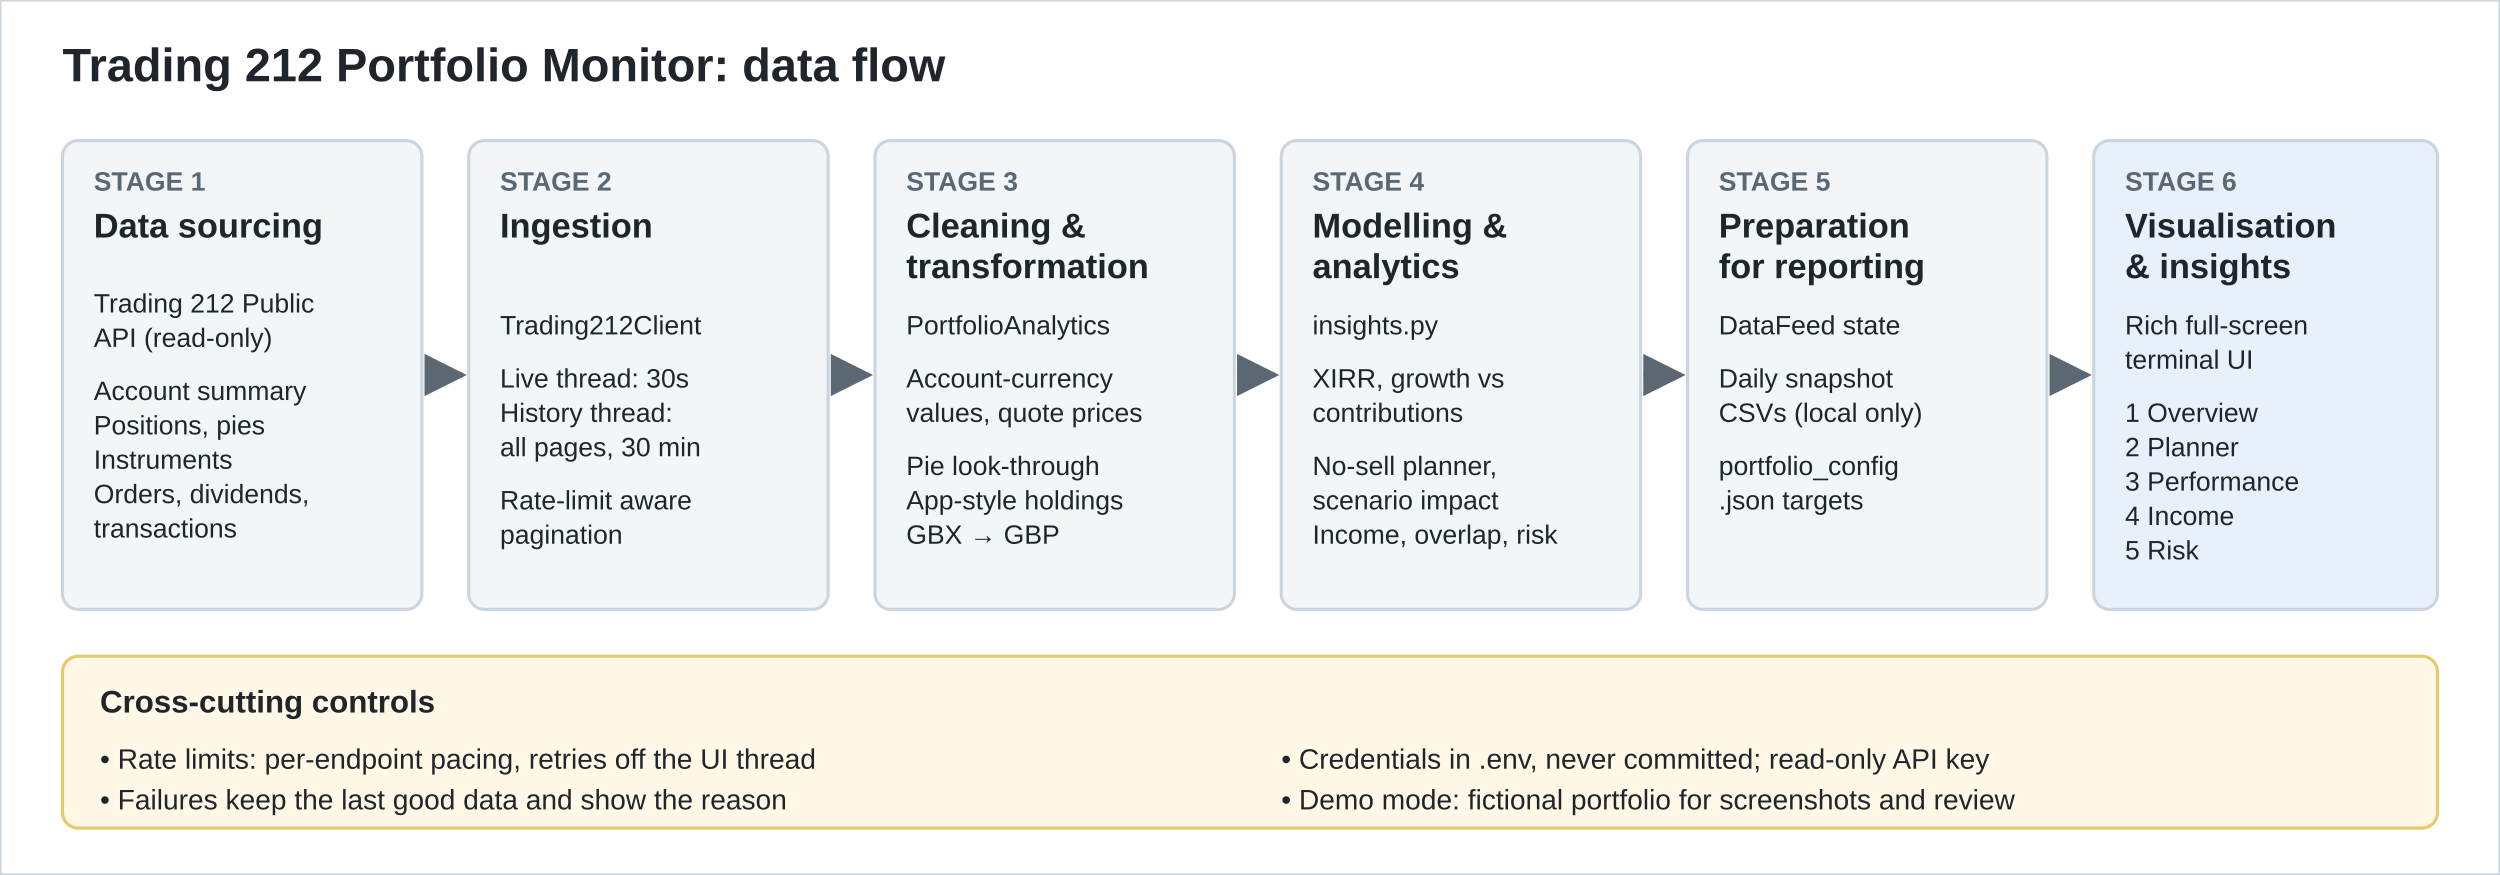
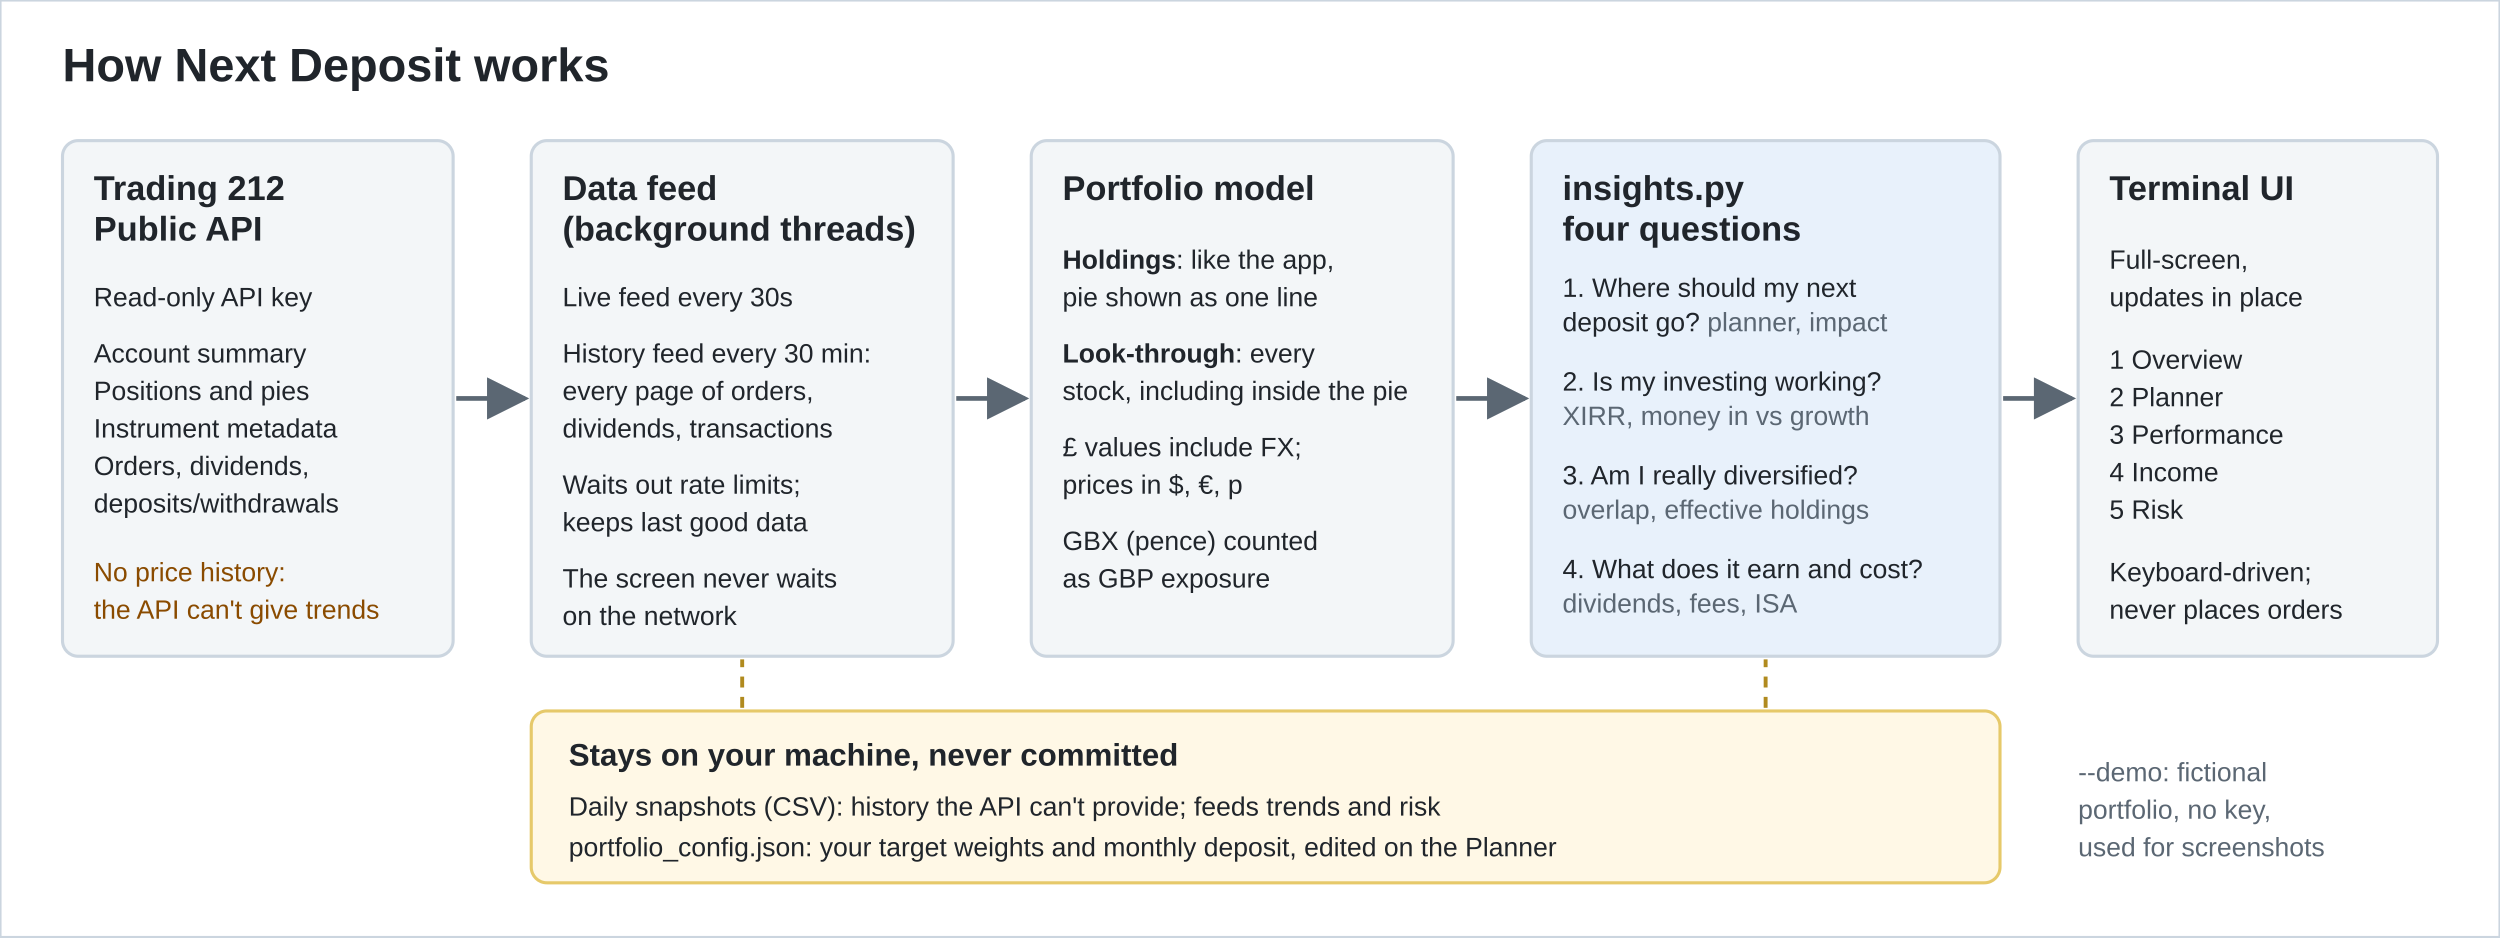
- <svg xmlns="http://www.w3.org/2000/svg" width="1600" height="560" viewBox="0 0 1600 560" role="img" aria-labelledby="title desc">
+ <svg xmlns="http://www.w3.org/2000/svg" width="1600" height="600" viewBox="0 0 1600 600" role="img" aria-labelledby="title desc">
  <defs>
    <marker id="arrow" viewBox="0 0 10 10" refX="9" refY="5" markerWidth="9" markerHeight="9" orient="auto-start-reverse">
      <path d="M0 0L10 5L0 10Z" fill="#5b6773" />
    </marker>
  </defs>
-   <rect width="1600" height="560" fill="#ffffff" />
-   <path d="M0 0H1600V560H0Z" fill="none" stroke="#cbd5df" stroke-width="2" />
+   <rect width="1600" height="600" fill="#ffffff" />
+   <path d="M0 0H1600V600H0Z" fill="none" stroke="#cbd5df" stroke-width="2" />
  <g font-family="Arial,Helvetica,sans-serif" fill="#20252b">
-     <text x="40" y="52" font-size="30" font-weight="700">Trading 212 Portfolio Monitor: data flow</text>
+     <text x="40" y="52" font-size="30" font-weight="700">How Next Deposit works</text>
    <g stroke="#cbd5df" stroke-width="2">
-       <rect x="40" y="90" width="230" height="300" rx="10" fill="#f3f6f8" />
-       <rect x="300" y="90" width="230" height="300" rx="10" fill="#f3f6f8" />
-       <rect x="560" y="90" width="230" height="300" rx="10" fill="#f3f6f8" />
-       <rect x="820" y="90" width="230" height="300" rx="10" fill="#f3f6f8" />
-       <rect x="1080" y="90" width="230" height="300" rx="10" fill="#f3f6f8" />
-       <rect x="1340" y="90" width="220" height="300" rx="10" fill="#e8f1fb" />
+       <rect x="40" y="90" width="250" height="330" rx="10" fill="#f3f6f8" />
+       <rect x="340" y="90" width="270" height="330" rx="10" fill="#f3f6f8" />
+       <rect x="660" y="90" width="270" height="330" rx="10" fill="#f3f6f8" />
+       <rect x="980" y="90" width="300" height="330" rx="10" fill="#e8f1fb" />
+       <rect x="1330" y="90" width="230" height="330" rx="10" fill="#f3f6f8" />
    </g>
    <g stroke="#5b6773" stroke-width="3" marker-end="url(#arrow)">
-       <path d="M272 240H296" />
-       <path d="M532 240H556" />
-       <path d="M792 240H816" />
-       <path d="M1052 240H1076" />
-       <path d="M1312 240H1336" />
-     </g>
-     <g font-size="17" fill="#5b6773" font-weight="700">
-       <text x="60" y="122">STAGE 1</text>
-       <text x="320" y="122">STAGE 2</text>
-       <text x="580" y="122">STAGE 3</text>
-       <text x="840" y="122">STAGE 4</text>
-       <text x="1100" y="122">STAGE 5</text>
-       <text x="1360" y="122">STAGE 6</text>
+       <path d="M292 255H336" />
+       <path d="M612 255H656" />
+       <path d="M932 255H976" />
+       <path d="M1282 255H1326" />
    </g>
    <g font-size="22" font-weight="700">
-       <text x="60" y="152">Data sourcing</text>
-       <text x="320" y="152">Ingestion</text>
-       <text x="580" y="152">Cleaning &amp;</text>
-       <text x="580" y="178">transformation</text>
-       <text x="840" y="152">Modelling &amp;</text>
-       <text x="840" y="178">analytics</text>
-       <text x="1100" y="152">Preparation</text>
-       <text x="1100" y="178">for reporting</text>
-       <text x="1360" y="152">Visualisation</text>
-       <text x="1360" y="178">&amp; insights</text>
+       <text x="60" y="128">Trading 212</text>
+       <text x="60" y="154">Public API</text>
+       <text x="360" y="128">Data feed</text>
+       <text x="360" y="154">(background threads)</text>
+       <text x="680" y="128">Portfolio model</text>
+       <text x="1000" y="128">insights.py</text>
+       <text x="1000" y="154">four questions</text>
+       <text x="1350" y="128">Terminal UI</text>
    </g>
    <g font-size="17">
-       <text x="60" y="200">Trading 212 Public</text>
-       <text x="60" y="222">API (read-only)</text>
-       <text x="60" y="256">Account summary</text>
-       <text x="60" y="278">Positions, pies</text>
-       <text x="60" y="300">Instruments</text>
-       <text x="60" y="322">Orders, dividends,</text>
-       <text x="60" y="344">transactions</text>
-       <text x="320" y="214">Trading212Client</text>
-       <text x="320" y="248">Live thread: 30s</text>
-       <text x="320" y="270">History thread:</text>
-       <text x="320" y="292">all pages, 30 min</text>
-       <text x="320" y="326">Rate-limit aware</text>
-       <text x="320" y="348">pagination</text>
-       <text x="580" y="214">PortfolioAnalytics</text>
-       <text x="580" y="248">Account-currency</text>
-       <text x="580" y="270">values, quote prices</text>
-       <text x="580" y="304">Pie look-through</text>
-       <text x="580" y="326">App-style holdings</text>
-       <text x="580" y="348">GBX → GBP</text>
-       <text x="840" y="214">insights.py</text>
-       <text x="840" y="248">XIRR, growth vs</text>
-       <text x="840" y="270">contributions</text>
-       <text x="840" y="304">No-sell planner,</text>
-       <text x="840" y="326">scenario impact</text>
-       <text x="840" y="348">Income, overlap, risk</text>
-       <text x="1100" y="214">DataFeed state</text>
-       <text x="1100" y="248">Daily snapshot</text>
-       <text x="1100" y="270">CSVs (local only)</text>
-       <text x="1100" y="304">portfolio_config</text>
-       <text x="1100" y="326">.json targets</text>
-       <text x="1360" y="214">Rich full-screen</text>
-       <text x="1360" y="236">terminal UI</text>
-       <text x="1360" y="270">1 Overview</text>
-       <text x="1360" y="292">2 Planner</text>
-       <text x="1360" y="314">3 Performance</text>
-       <text x="1360" y="336">4 Income</text>
-       <text x="1360" y="358">5 Risk</text>
+       <text x="60" y="196">Read-only API key</text>
+       <text x="60" y="232">Account summary</text>
+       <text x="60" y="256">Positions and pies</text>
+       <text x="60" y="280">Instrument metadata</text>
+       <text x="60" y="304">Orders, dividends,</text>
+       <text x="60" y="328">deposits/withdrawals</text>
+       <text x="60" y="372" fill="#8a4b00">No price history:</text>
+       <text x="60" y="396" fill="#8a4b00">the API can't give trends</text>
+       <text x="360" y="196">Live feed every 30s</text>
+       <text x="360" y="232">History feed every 30 min:</text>
+       <text x="360" y="256">every page of orders,</text>
+       <text x="360" y="280">dividends, transactions</text>
+       <text x="360" y="316">Waits out rate limits;</text>
+       <text x="360" y="340">keeps last good data</text>
+       <text x="360" y="376">The screen never waits</text>
+       <text x="360" y="400">on the network</text>
+       <text x="680" y="172">
+         <tspan font-weight="700">Holdings</tspan>: like the app,</text>
+       <text x="680" y="196">pie shown as one line</text>
+       <text x="680" y="232">
+         <tspan font-weight="700">Look-through</tspan>: every</text>
+       <text x="680" y="256">stock, including inside the pie</text>
+       <text x="680" y="292">£ values include FX;</text>
+       <text x="680" y="316">prices in $, €, p</text>
+       <text x="680" y="352">GBX (pence) counted</text>
+       <text x="680" y="376">as GBP exposure</text>
+       <text x="1000" y="190">1. Where should my next</text>
+       <text x="1000" y="212">    deposit go?  <tspan fill="#5b6773">planner, impact</tspan>
+       </text>
+       <text x="1000" y="250">2. Is my investing working?</text>
+       <text x="1000" y="272">
+         <tspan fill="#5b6773">XIRR, money in vs growth</tspan>
+       </text>
+       <text x="1000" y="310">3. Am I really diversified?</text>
+       <text x="1000" y="332">
+         <tspan fill="#5b6773">overlap, effective holdings</tspan>
+       </text>
+       <text x="1000" y="370">4. What does it earn and cost?</text>
+       <text x="1000" y="392">
+         <tspan fill="#5b6773">dividends, fees, ISA</tspan>
+       </text>
+       <text x="1350" y="172">Full-screen,</text>
+       <text x="1350" y="196">updates in place</text>
+       <text x="1350" y="236">1 Overview</text>
+       <text x="1350" y="260">2 Planner</text>
+       <text x="1350" y="284">3 Performance</text>
+       <text x="1350" y="308">4 Income</text>
+       <text x="1350" y="332">5 Risk</text>
+       <text x="1350" y="372">Keyboard-driven;</text>
+       <text x="1350" y="396">never places orders</text>
    </g>
-     <rect x="40" y="420" width="1520" height="110" rx="10" fill="#fff8e6" stroke="#e6c96a" stroke-width="2" />
-     <text x="64" y="456" font-size="20" font-weight="700">Cross-cutting controls</text>
-     <g font-size="18">
-       <text x="64" y="492">• Rate limits: per-endpoint pacing, retries off the UI thread</text>
-       <text x="64" y="518">• Failures keep the last good data and show the reason</text>
-       <text x="820" y="492">• Credentials in .env, never committed; read-only API key</text>
-       <text x="820" y="518">• Demo mode: fictional portfolio for screenshots and review</text>
+     <rect x="340" y="455" width="940" height="110" rx="10" fill="#fff8e6" stroke="#e6c96a" stroke-width="2" />
+     <g stroke="#b08a1e" stroke-width="2.5" stroke-dasharray="7 6" fill="none">
+       <path d="M475 453V422" />
+       <path d="M1130 453V422" />
    </g>
+     <text x="364" y="490" font-size="20" font-weight="700">Stays on your machine, never committed</text>
+     <g font-size="17">
+       <text x="364" y="522">Daily snapshots (CSV): history the API can't provide; feeds trends and risk</text>
+       <text x="364" y="548">portfolio_config.json: your target weights and monthly deposit, edited on the Planner</text>
+     </g>
+     <text x="1330" y="500" font-size="17" fill="#5b6773">--demo: fictional</text>
+     <text x="1330" y="524" font-size="17" fill="#5b6773">portfolio, no key,</text>
+     <text x="1330" y="548" font-size="17" fill="#5b6773">used for screenshots</text>
  </g>
</svg>
